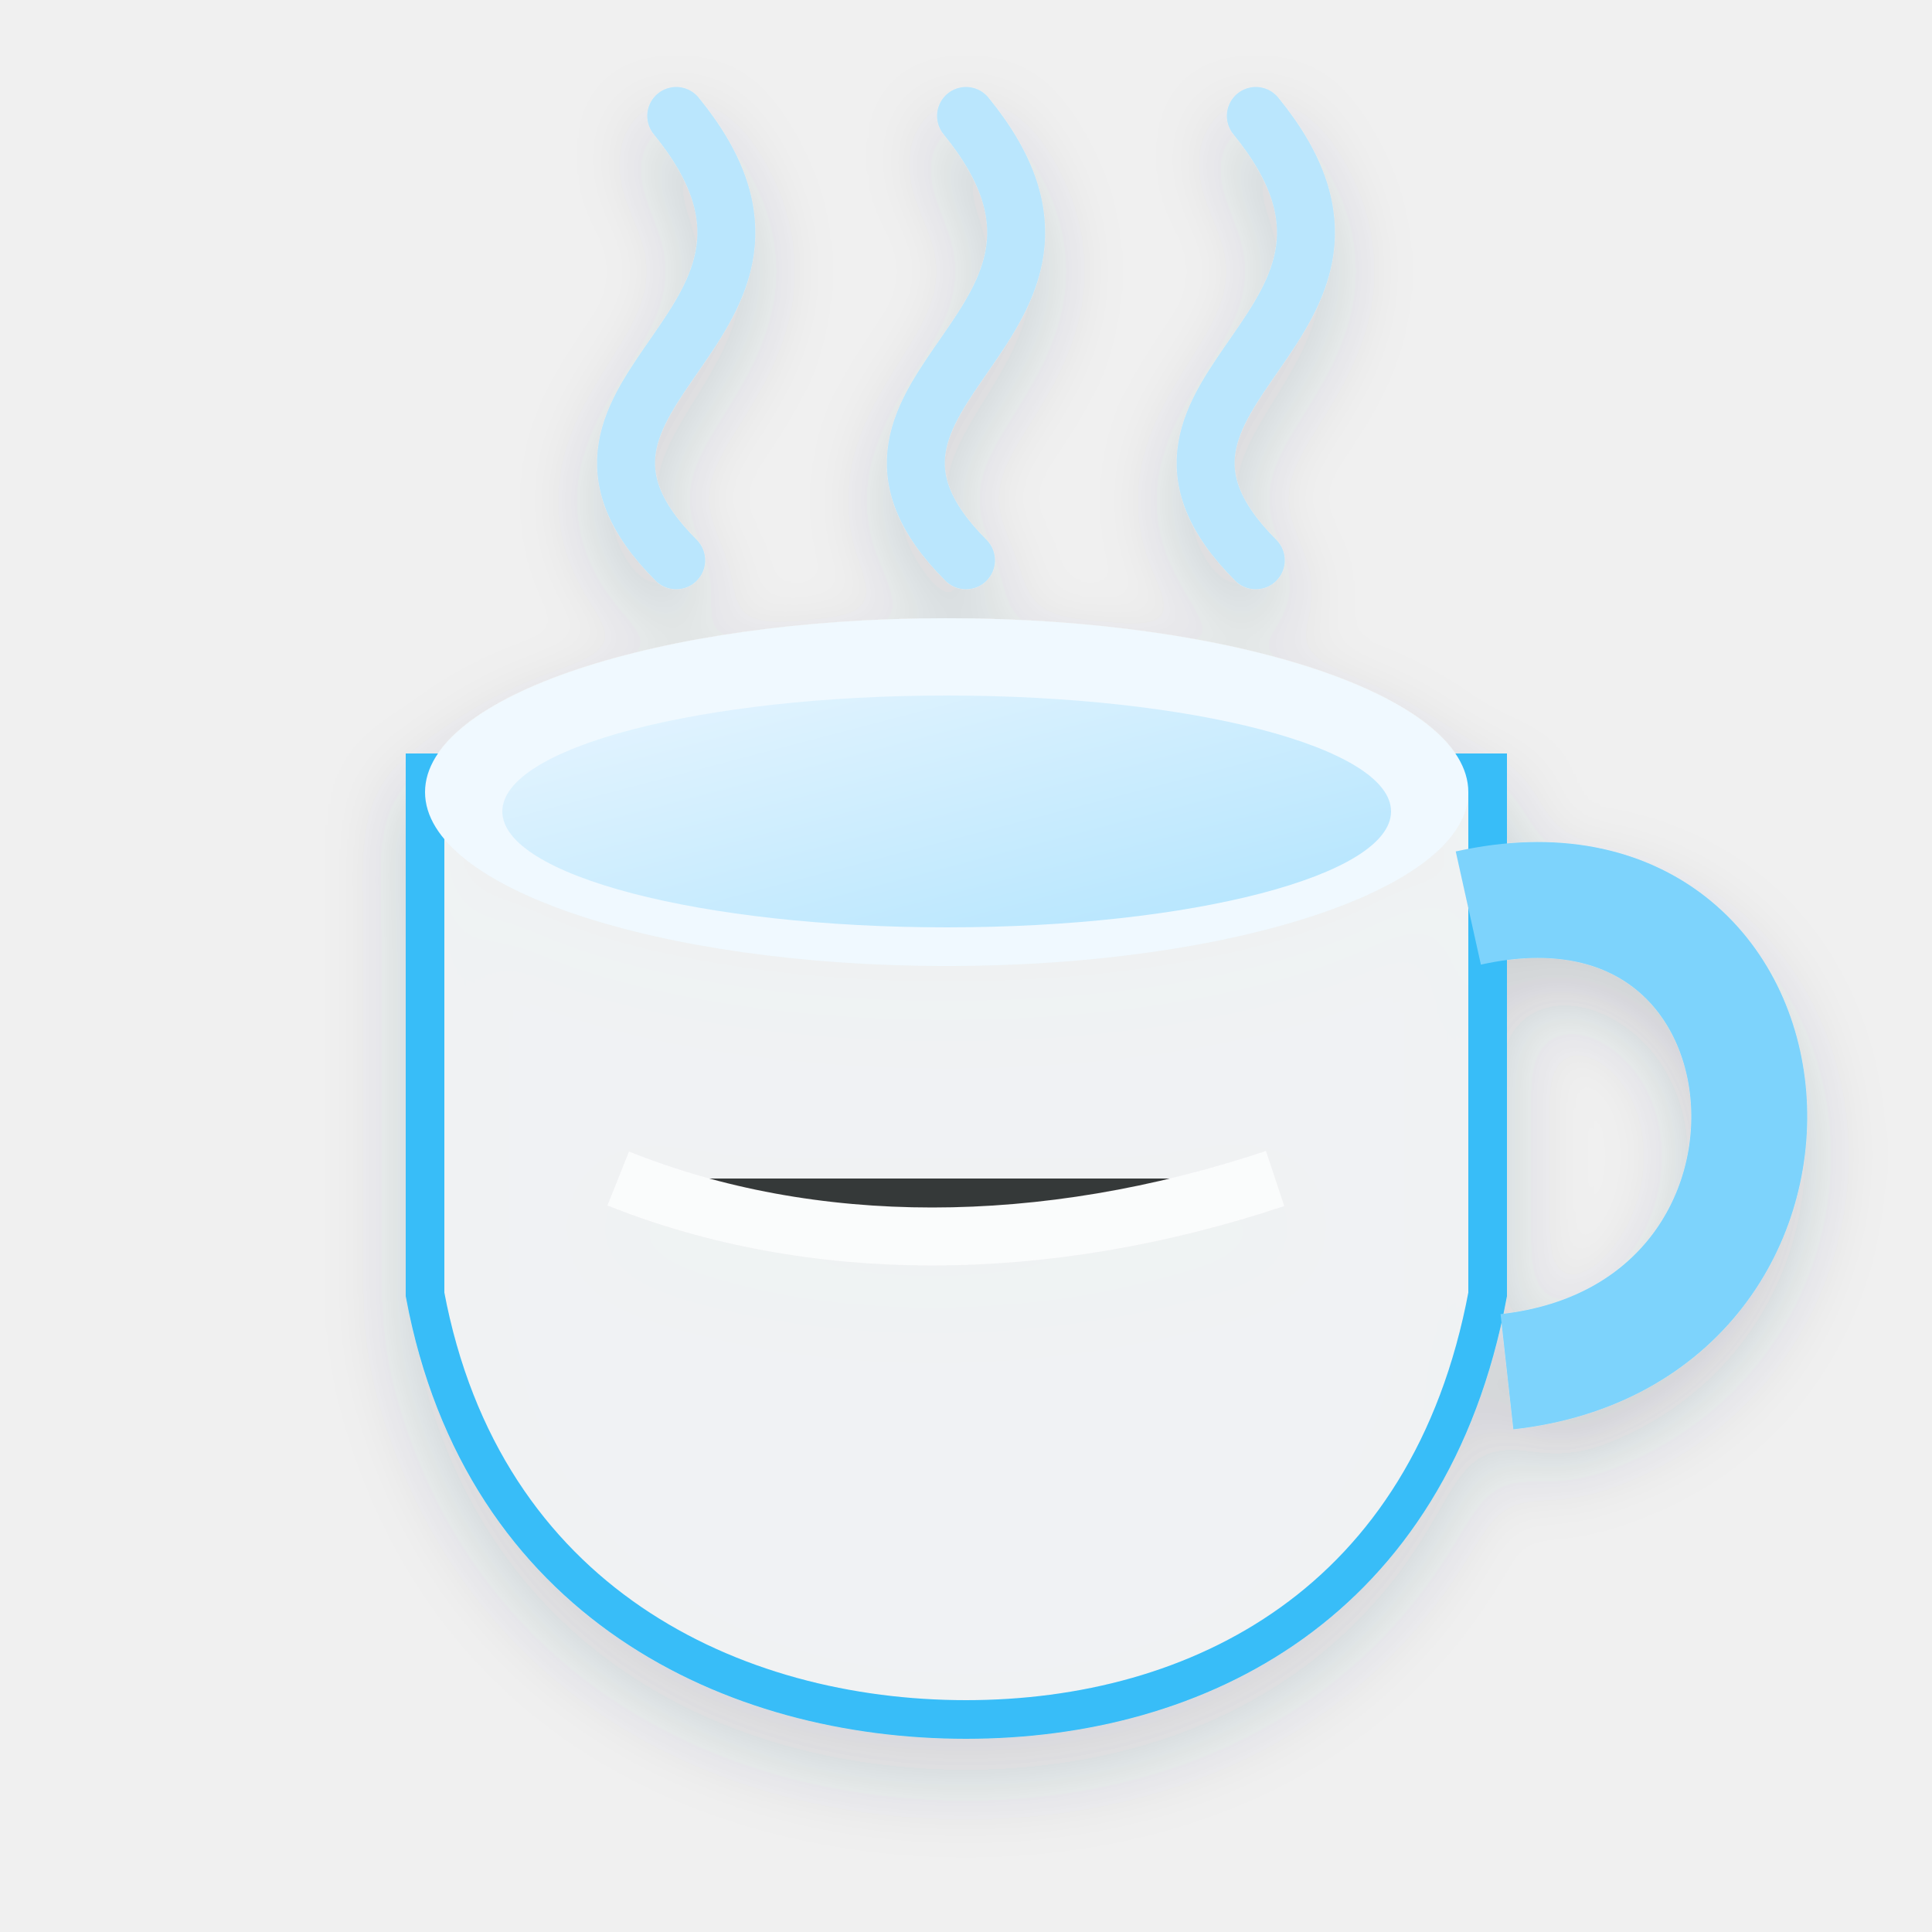
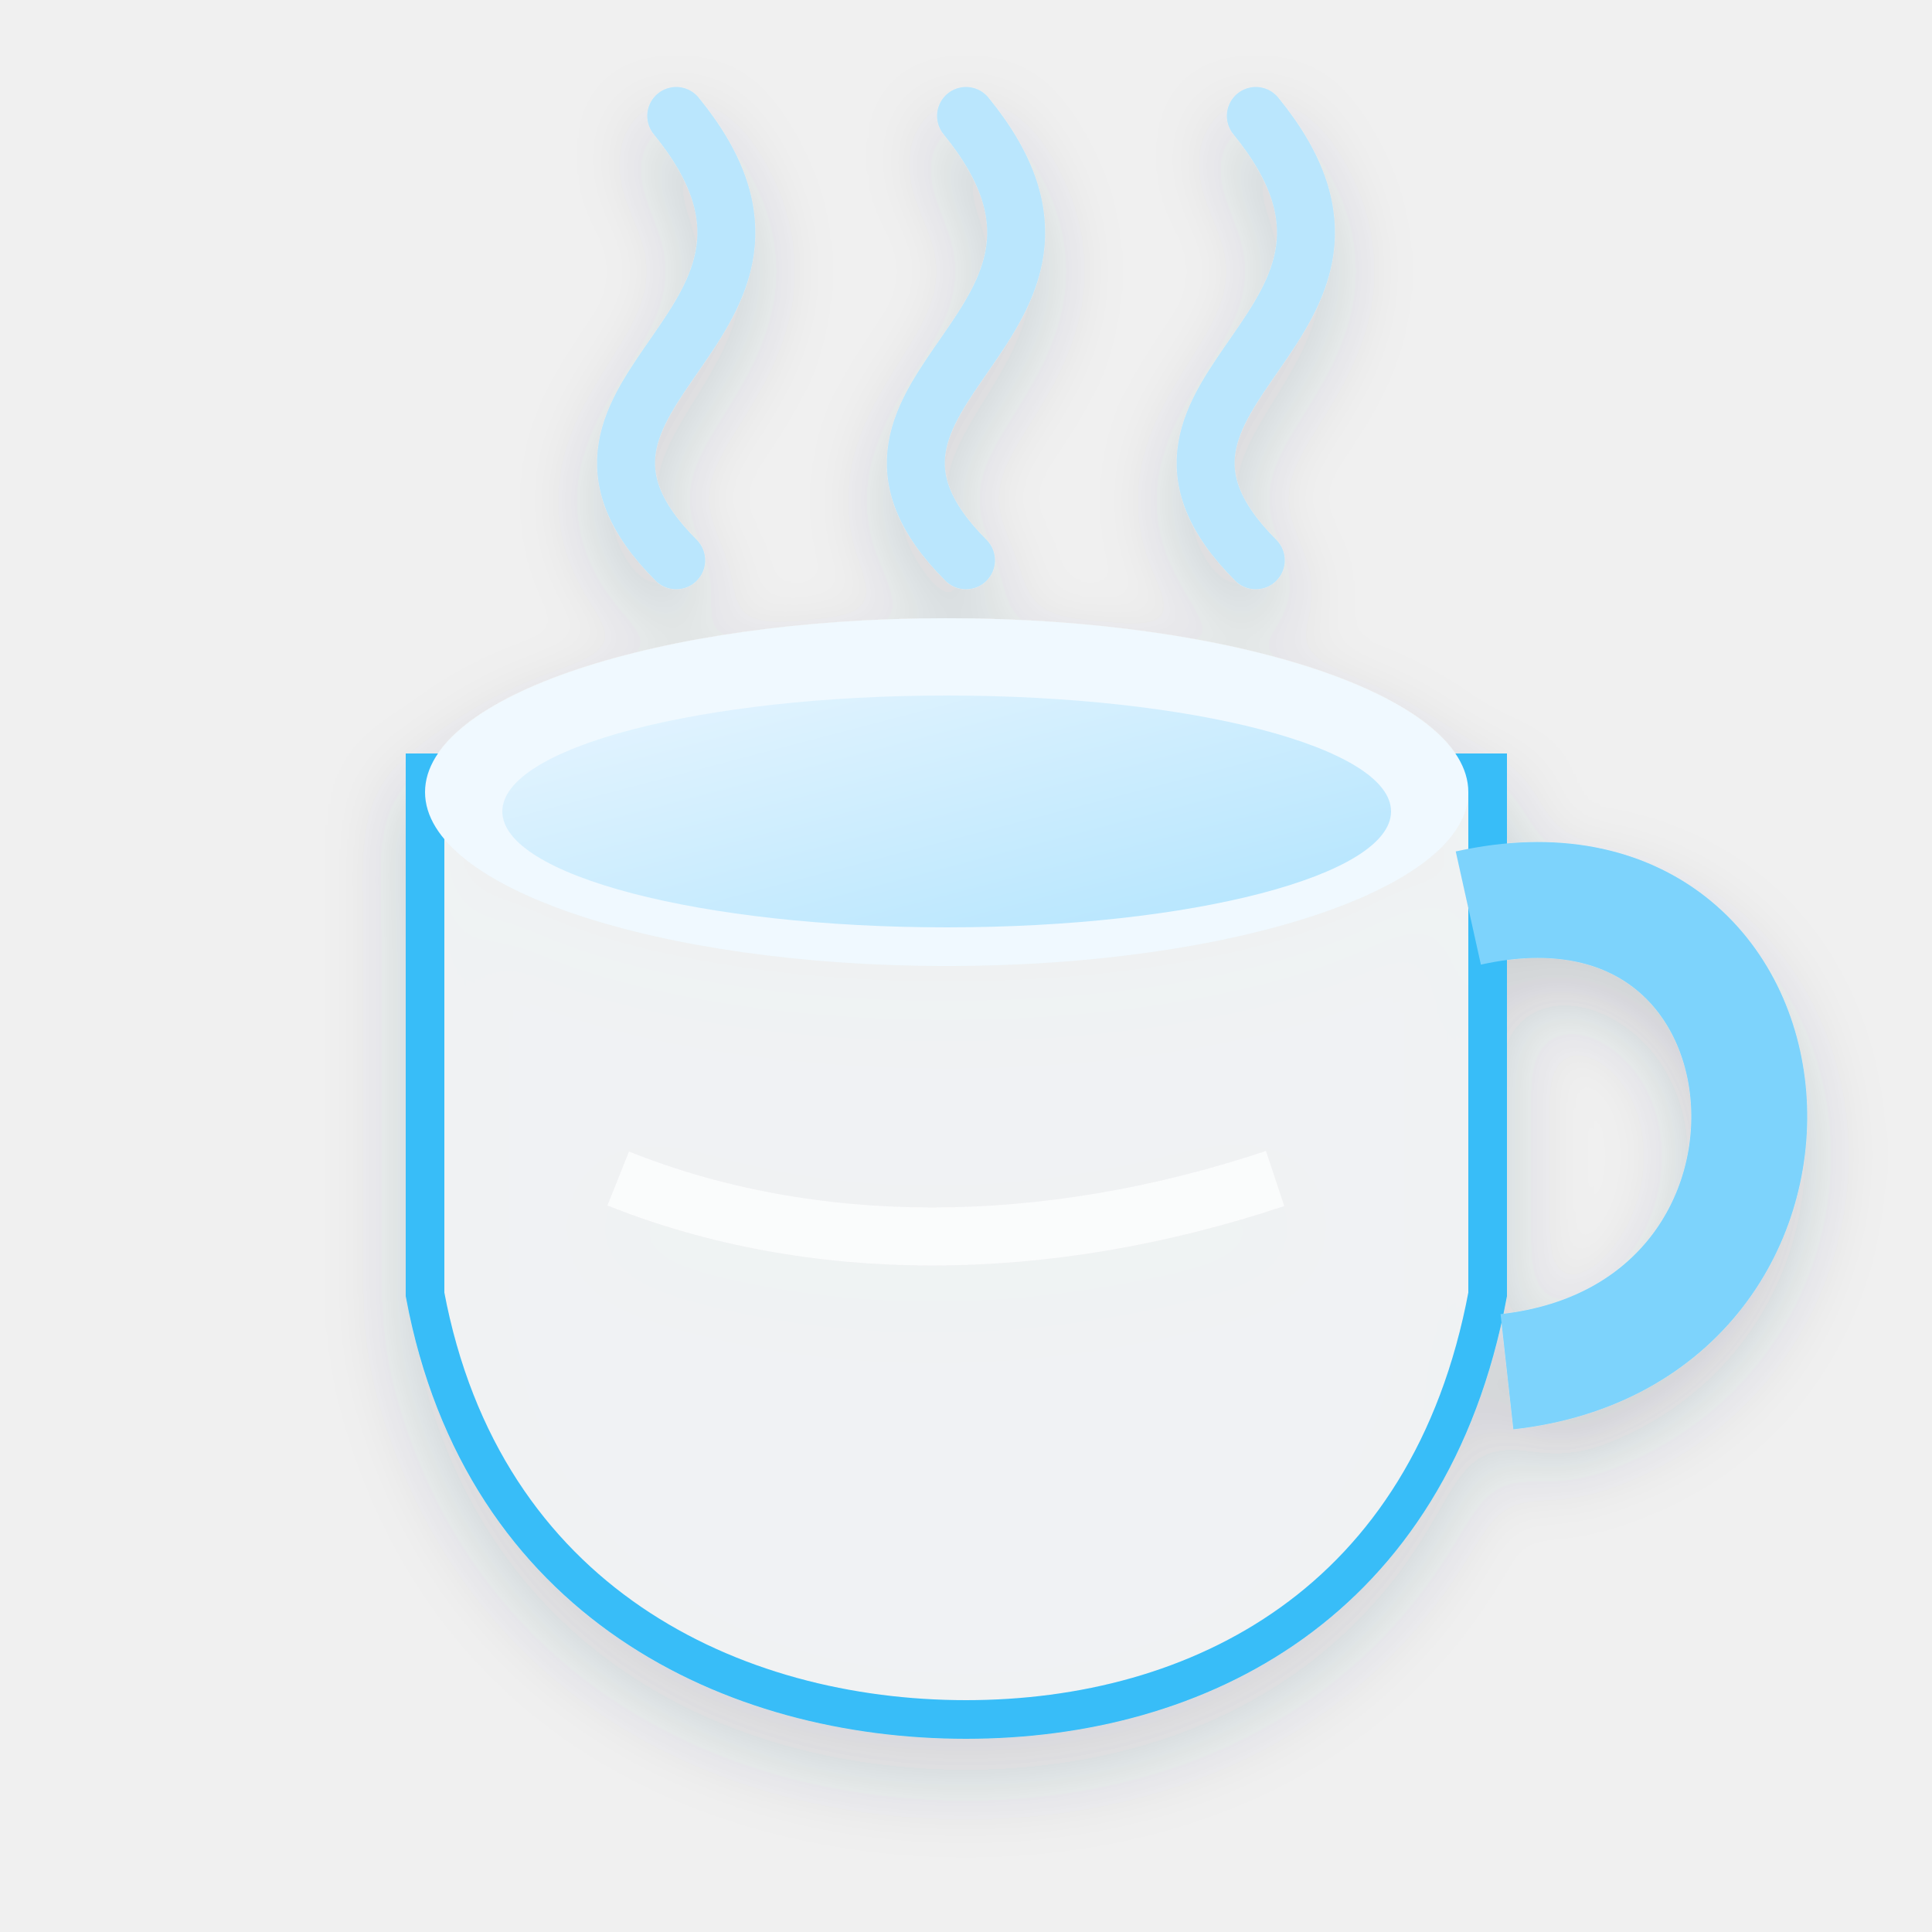
<svg xmlns="http://www.w3.org/2000/svg" viewBox="0 0 100 100">
  <defs>
    <linearGradient id="drinks-hot-water-main" x1="0" y1="0" x2="1" y2="1">
      <stop offset="0" stop-color="#e0f2fe" />
      <stop offset="1" stop-color="#7dd3fc" />
    </linearGradient>
    <filter id="drinks-hot-water-shadow" x="-20%" y="-20%" width="140%" height="140%">
      <feDropShadow dx="0" dy="2" stdDeviation="2" flood-color="#334155" flood-opacity=".18" />
    </filter>
  </defs>
  <g filter="url(#drinks-hot-water-shadow)">
    <path d="M22 40h55v27c-3 16-15 22-27 22S25 83 22 67Z" fill="#f8fafc" fill-opacity=".65" stroke="#38bdf8" stroke-width="2" />
    <path d="M76 47c18-4 20 22 2 24" fill="none" stroke="#7dd3fc" stroke-width="6" />
    <ellipse cx="49" cy="41" rx="27" ry="9" fill="#f0f9ff" />
    <ellipse cx="49" cy="42" rx="23" ry="6" fill="url(#drinks-hot-water-main)" fill-opacity=".55" />
    <path d="M35 29c-9-9 9-12 0-23M50 29c-9-9 9-12 0-23M65 29c-9-9 9-12 0-23" stroke="#bae6fd" stroke-width="3" fill="none" stroke-linecap="round" />
-     <path d="M32 61c10 4 22 4 34 0" stroke="#fff" stroke-width="3" opacity=".75" />
+     <path d="M32 61c10 4 22 4 34 0" fill="none" stroke="#fff" stroke-width="3" opacity=".75" />
  </g>
</svg>
